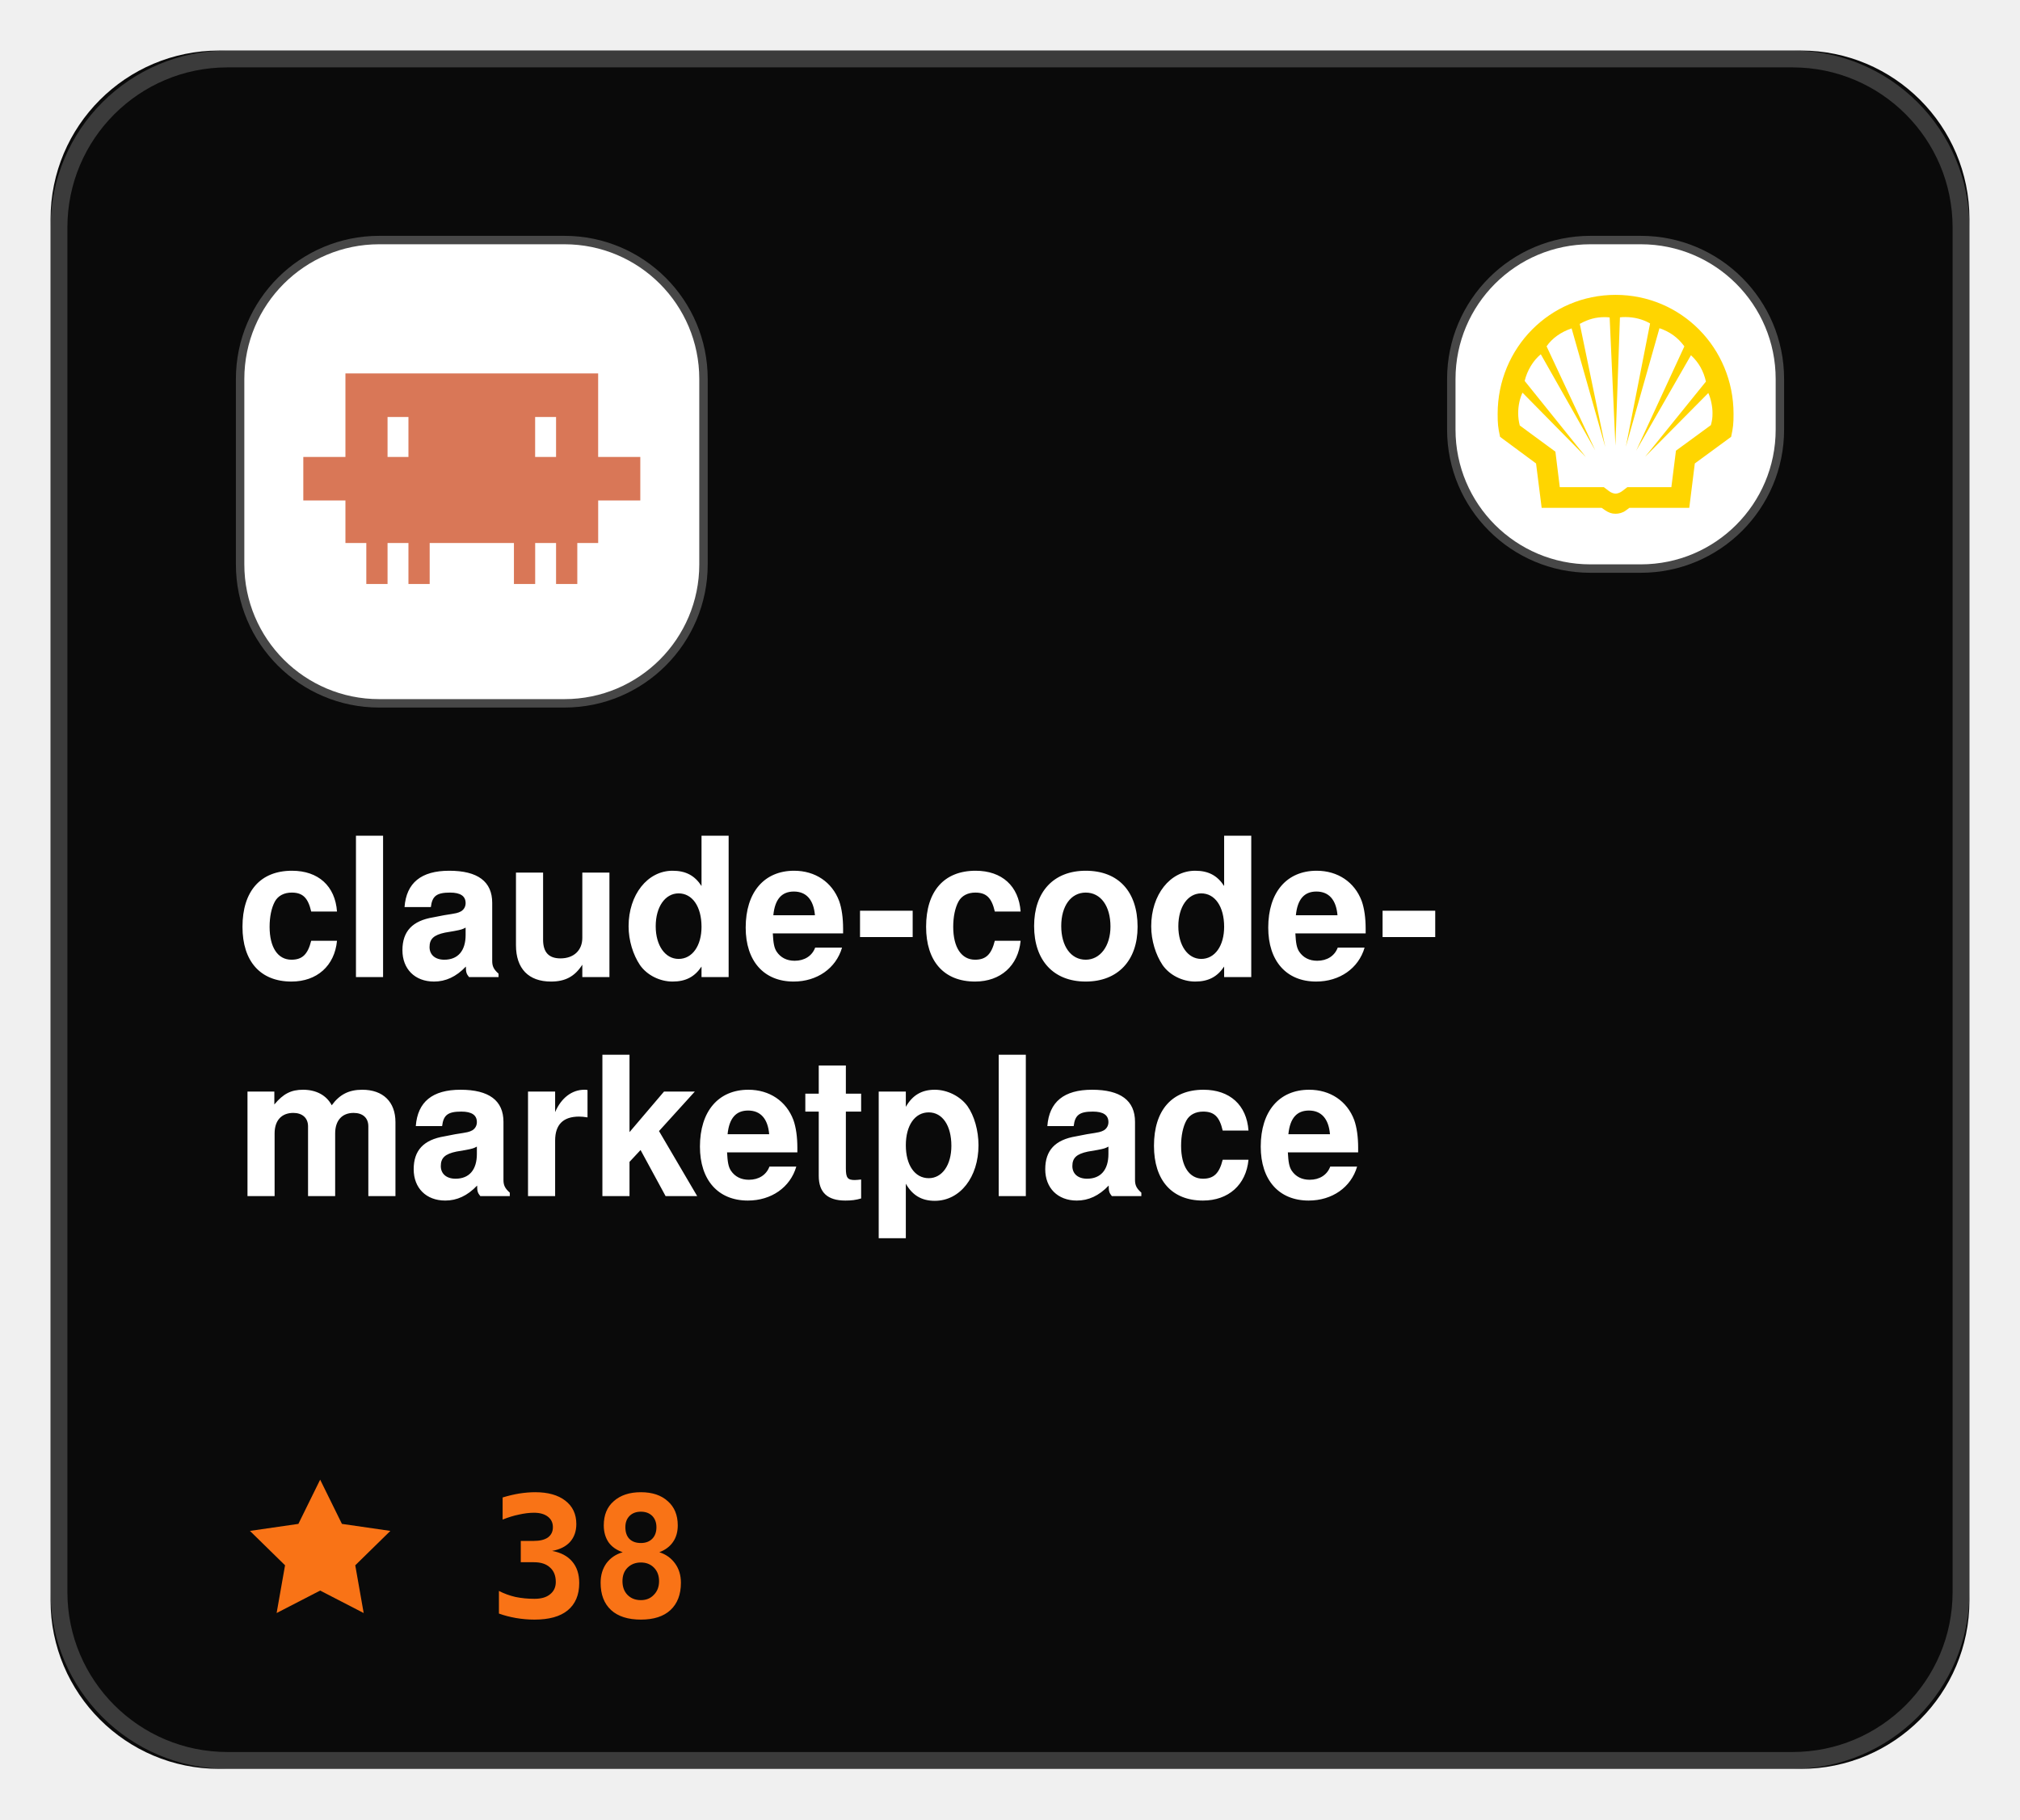
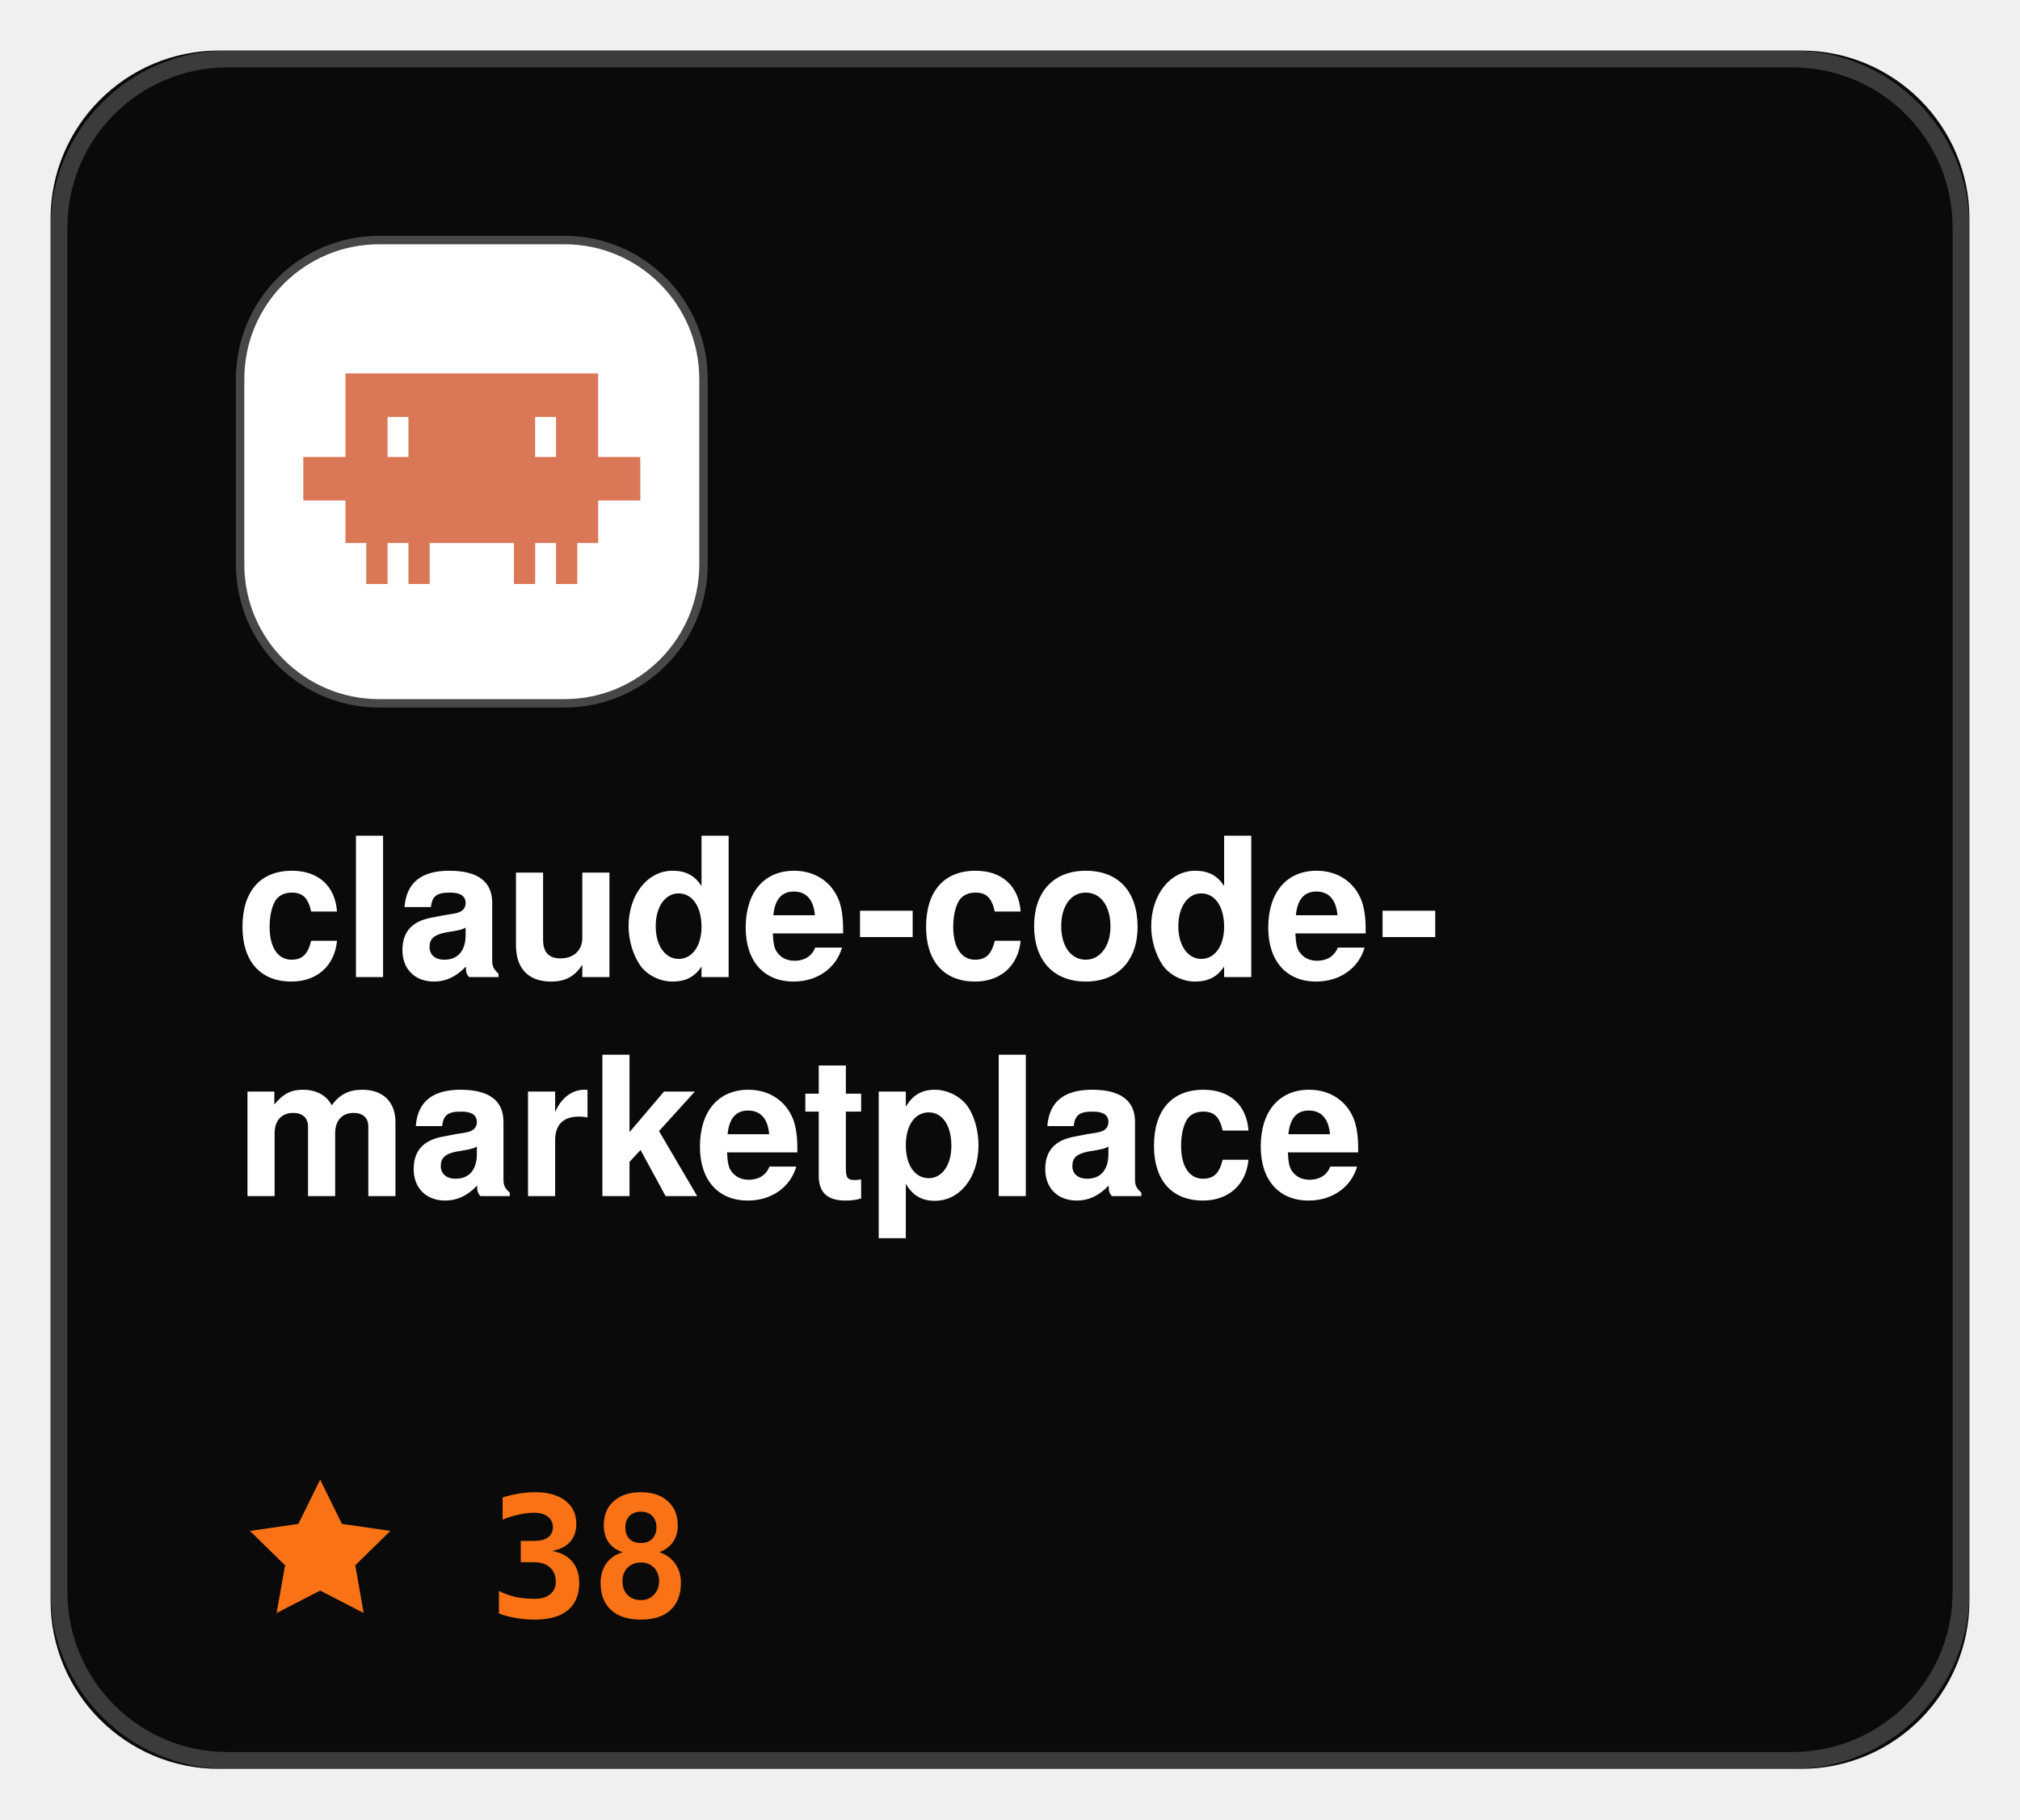
<svg xmlns="http://www.w3.org/2000/svg" width="119.88" height="108" viewBox="0 0 119.88 108" role="img" aria-label="claude-code-marketplace: Community marketplace of specialized agents for the full software lifecycle.">
  <defs>
    <style>text{font-kerning:normal}</style>
    <clipPath id="cclaudecodemarketplace33m">
      <rect x="3" y="3" width="113.88" height="102" rx="10" />
    </clipPath>
    <filter id="sclaudecodemarketplace33m" x="-5%" y="-10%" width="110%" height="130%">
      <feDropShadow dx="0" dy="1" stdDeviation=".8" flood-color="#000" flood-opacity=".06" />
      <feDropShadow dx="0" dy="3" stdDeviation="4" flood-color="#000" flood-opacity=".04" />
    </filter>
  </defs>
  <rect x="3" y="3" width="113.88" height="102" rx="10" fill="#0a0a0a" />
  <g clip-path="url(#cclaudecodemarketplace33m)">
    <rect x="14.5" y="14.5" width="27" height="27" rx="8" fill="#fff" stroke="#fff" stroke-opacity="0.25" />
    <svg x="18" y="18" width="20" height="20" viewBox="0 0 24 24">
      <path clip-rule="evenodd" d="M20.998 10.949H24v3.102h-3v3.028h-1.487V20H18v-2.921h-1.487V20H15v-2.921H9V20H7.488v-2.921H6V20H4.487v-2.921H3V14.05H0V10.95h3V5h17.998v5.949zM6 10.949h1.488V8.102H6v2.847zm10.51 0H18V8.102h-1.49v2.847z" fill="#D97757" fill-rule="evenodd" />
    </svg>
-     <rect x="86.38" y="14.5" width="19" height="19" rx="8" fill="#fff" stroke="#fff" stroke-opacity="0.25" />
-     <svg x="88.88" y="17" width="14" height="14" viewBox="0 0 24 24" fill="#FFD500" role="img">
-       <path d="M12 .863C5.34.863 0 6.251 0 12.98c0 .996.038 1.374.246 2.33l3.662 2.71.57 4.515h6.102l.326.227c.377.262.705.375 1.082.375.352 0 .732-.101 1.024-.313l.39-.289h6.094l.563-4.515 3.695-2.71c.208-.956.246-1.334.246-2.33C24 6.252 18.661.863 12 .863zm.996 2.258c.9 0 1.778.224 2.512.649l-2.465 12.548 3.42-12.062c1.059.36 1.863.941 2.508 1.814l.025.034-4.902 10.615 5.572-9.713.033.03c.758.708 1.247 1.567 1.492 2.648l-6.195 7.666 6.436-6.5.01.021c.253.563.417 1.36.417 1.996 0 .509-.024.712-.164 1.25l-3.554 2.602-.467 3.71h-4.475l-.517.395c-.199.158-.482.266-.682.266-.199 0-.483-.108-.682-.266l-.517-.394H6.322l-.445-3.61-3.627-2.666c-.11-.436-.16-.83-.16-1.261 0-.72.159-1.49.426-2.053l.013-.024 6.45 6.551L2.75 9.621c.25-1.063.874-2.09 1.64-2.713l5.542 9.776L4.979 6.1c.555-.814 1.45-1.455 2.546-1.827l3.424 12.069L8.355 3.816l.055-.03c.814-.45 1.598-.657 2.457-.657.195 0 .286.004.528.03l.587 13.05.46-13.059c.224-.025.309-.029.554-.029z" />
-     </svg>
    <text x="14" y="58" font-family="-apple-system, BlinkMacSystemFont, 'Segoe UI', Helvetica, Arial, sans-serif" font-weight="700" font-size="11.5" fill="#ffffff">claude-code-</text>
    <text x="14" y="71" font-family="-apple-system, BlinkMacSystemFont, 'Segoe UI', Helvetica, Arial, sans-serif" font-weight="700" font-size="11.5" fill="#ffffff">marketplace</text>
    <path transform="translate(14 87) scale(0.4166667)" d="M12 2l3.1 6.3 6.9 1-5 4.9 1.2 6.8L12 17.8 5.8 21l1.2-6.8-5-4.9 6.9-1z" fill="#f97316" />
    <text x="29" y="96" font-family="ui-monospace, SFMono-Regular, Menlo, Consolas, monospace" font-weight="700" font-size="10" fill="#f97316">38</text>
  </g>
  <rect x="3.5" y="3.5" width="112.88" height="101" rx="10" fill="none" stroke="#fff" stroke-opacity="0.2" />
</svg>
